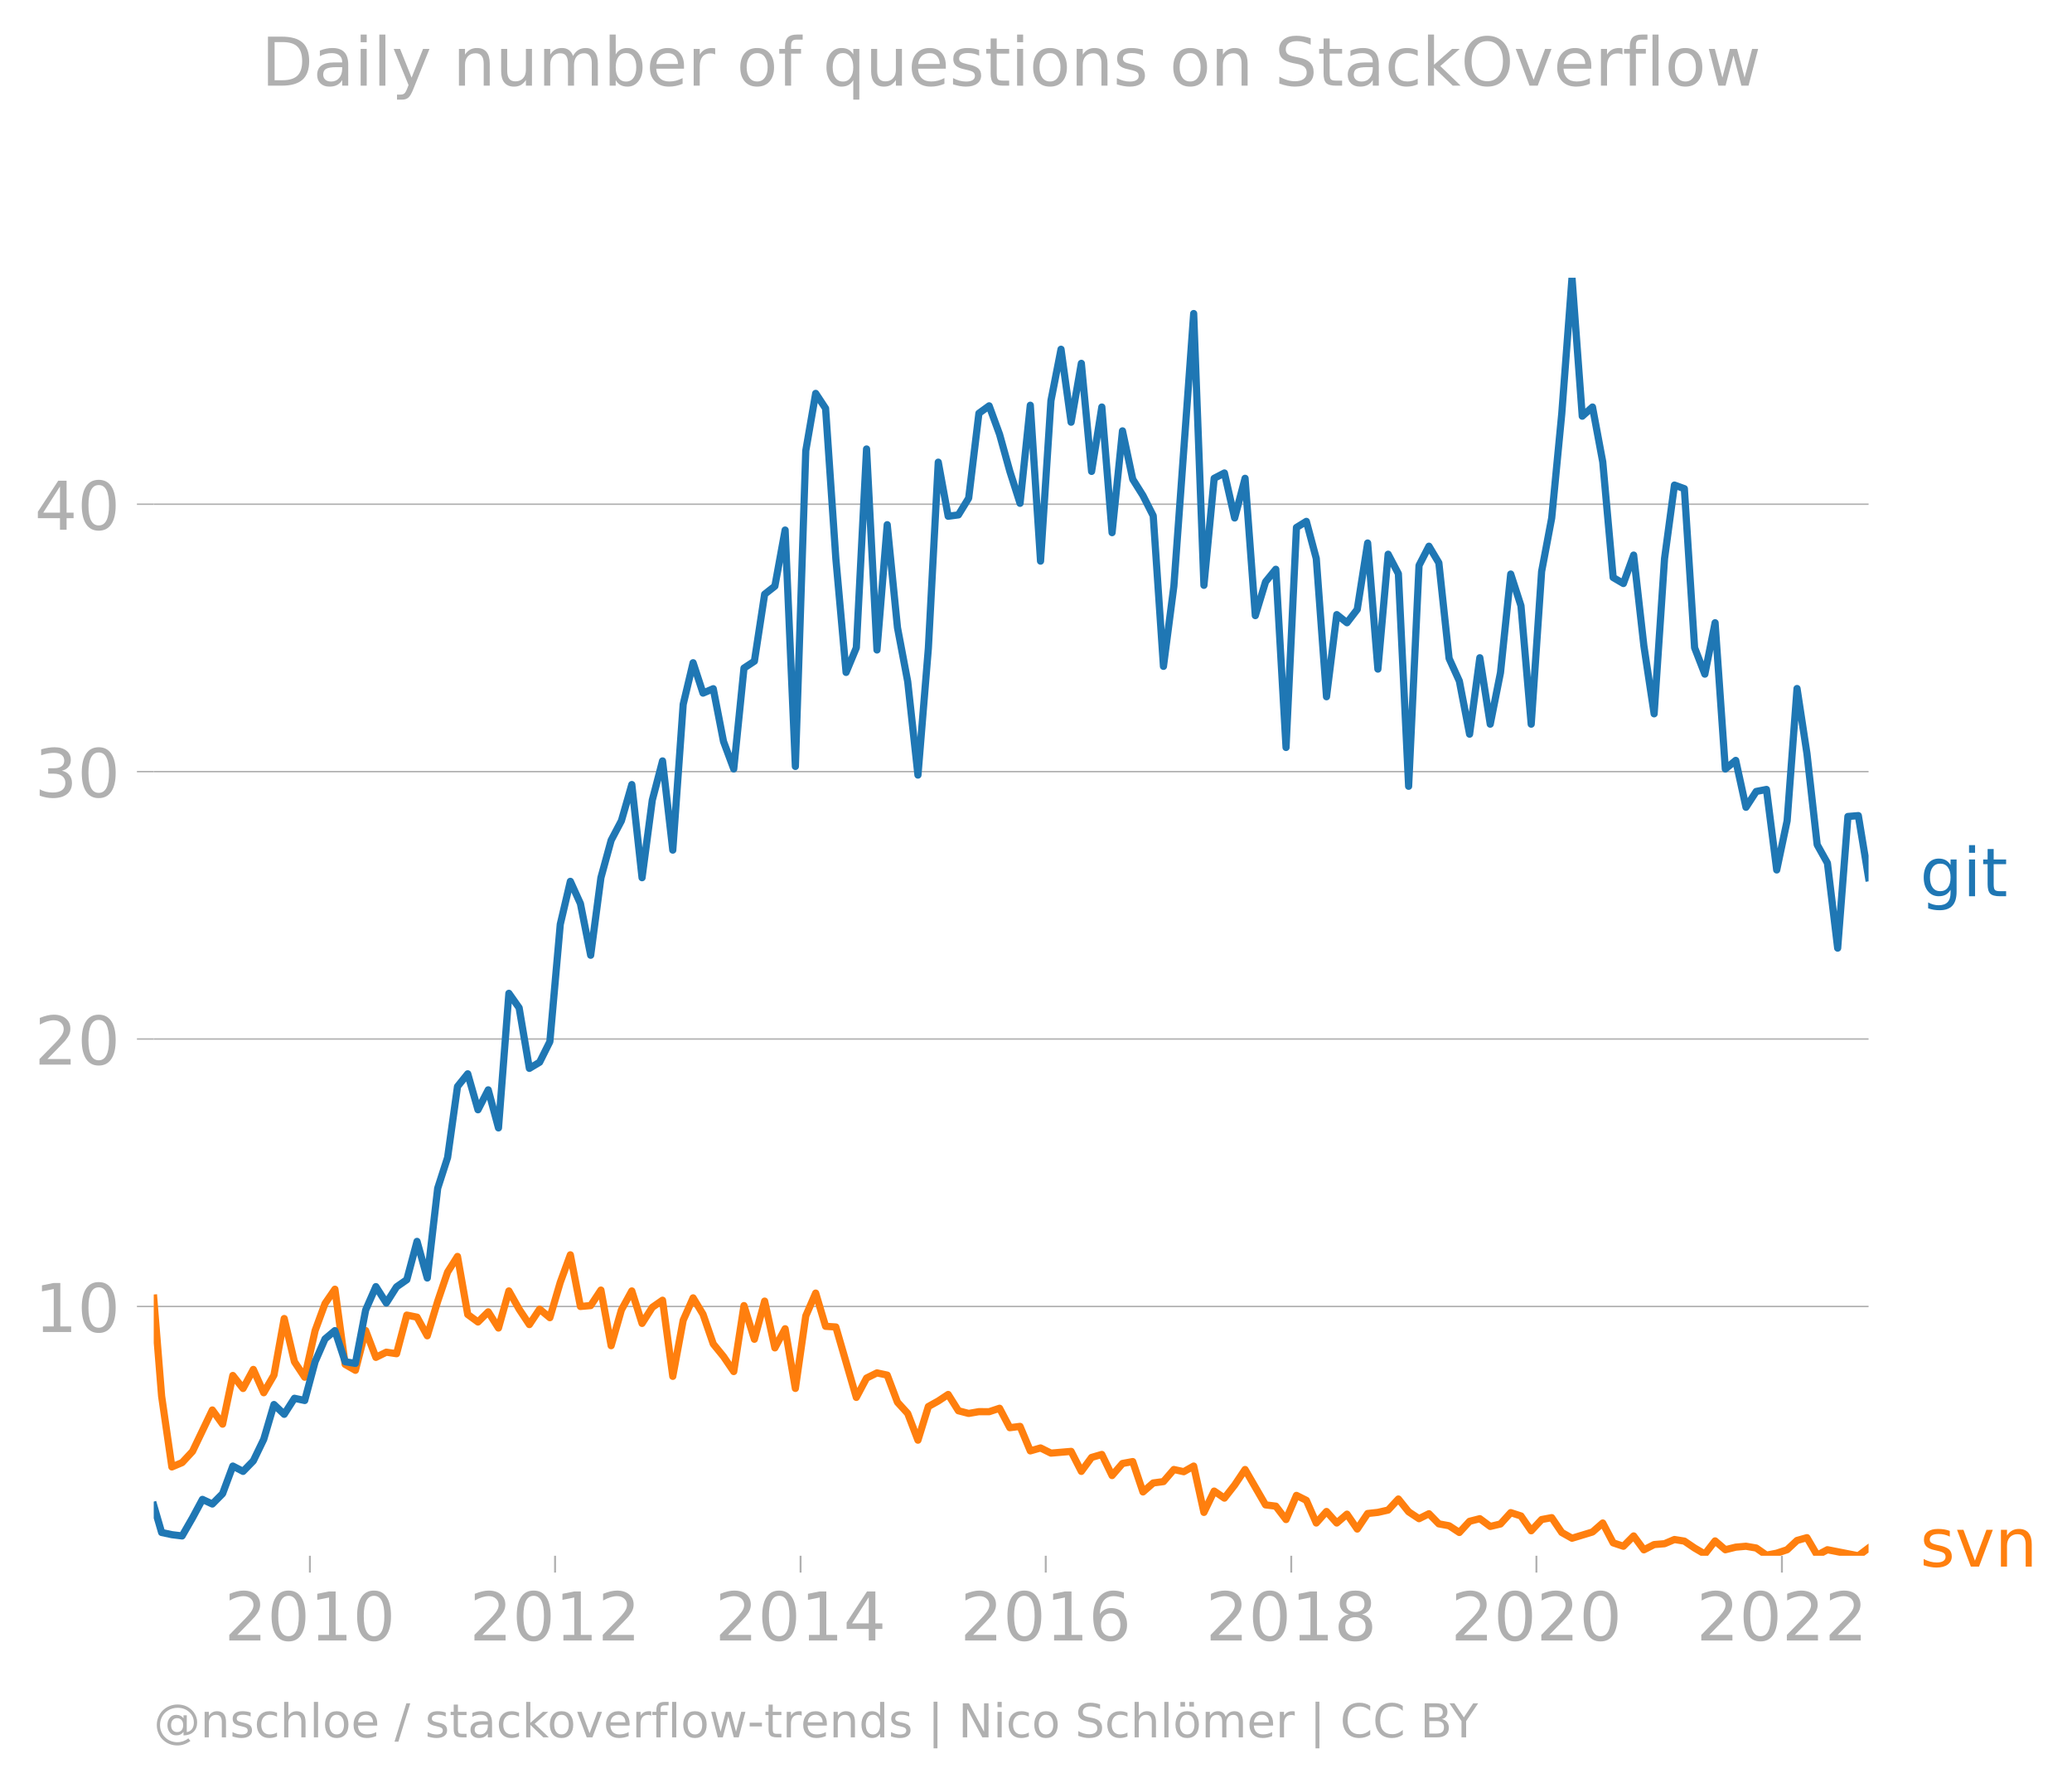
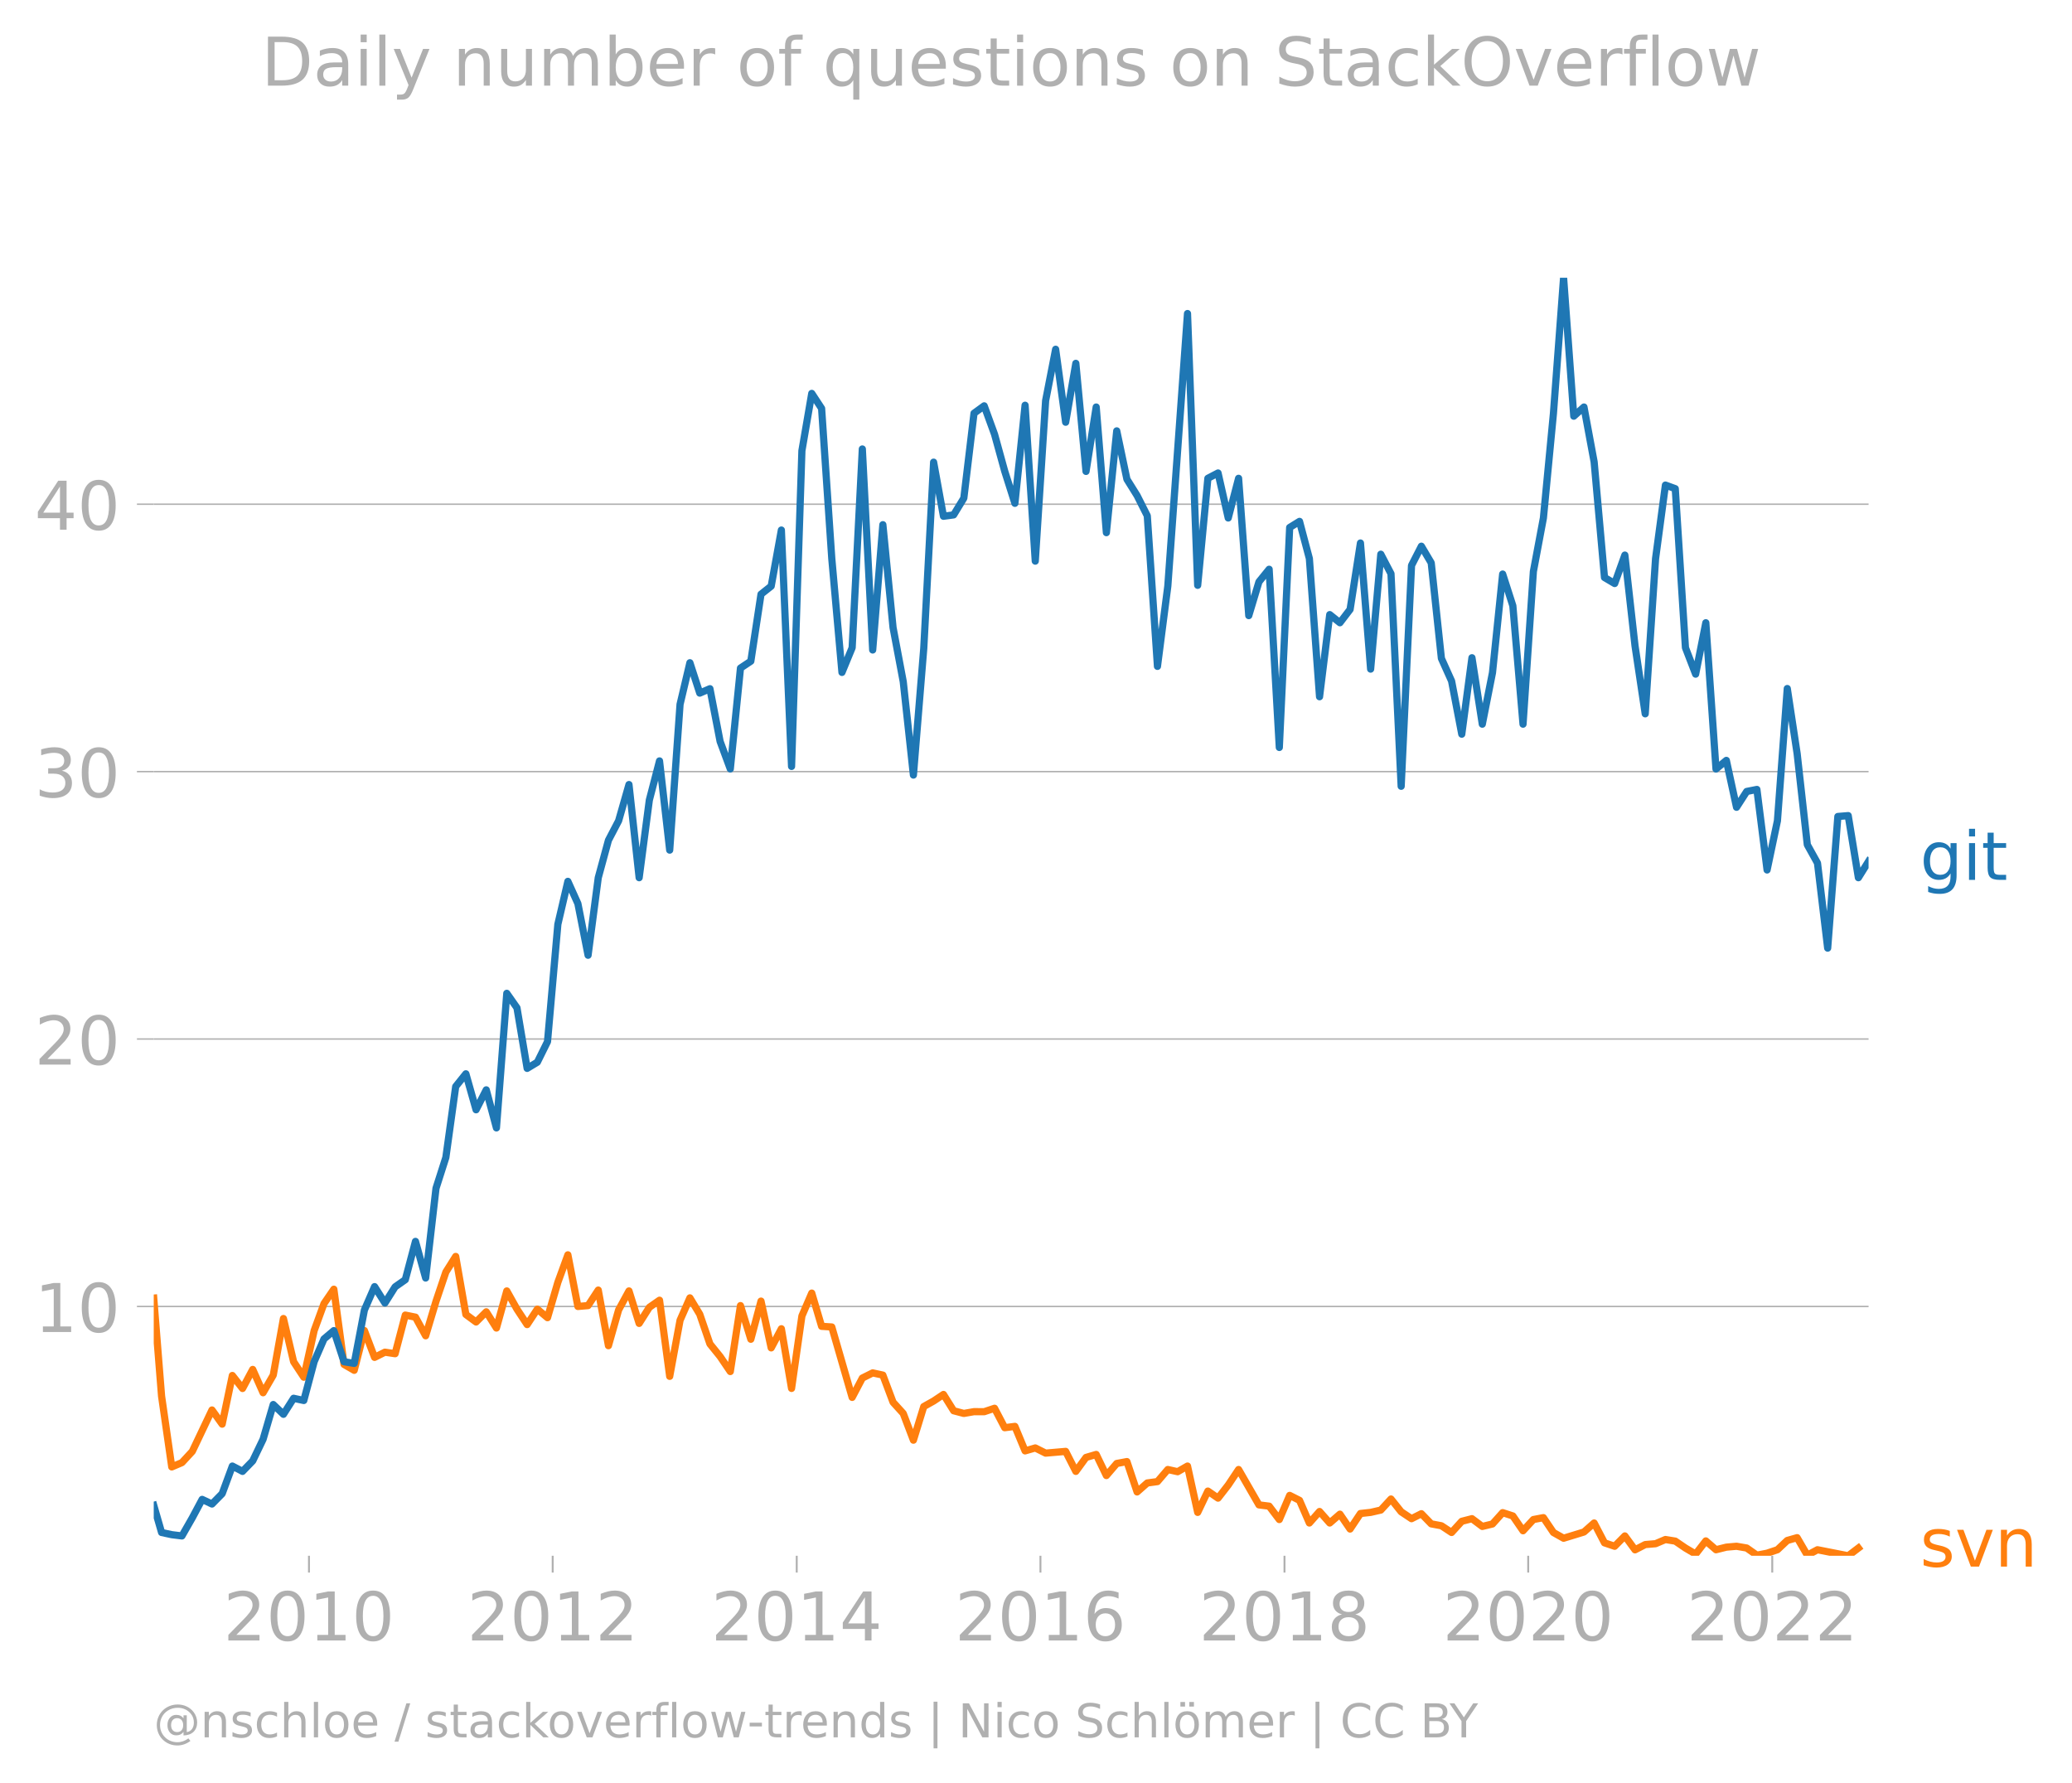
<svg xmlns="http://www.w3.org/2000/svg" xmlns:xlink="http://www.w3.org/1999/xlink" width="575.334" height="494.999" viewBox="0 0 431.5 371.249">
  <defs>
    <style>*{stroke-linejoin:round;stroke-linecap:butt}</style>
  </defs>
  <g id="figure_1">
-     <path d="M0 371.25h431.5V0H0v371.25z" style="fill:none" id="patch_1" />
+     <path id="patch_1" d="M0 371.25h431.5V0H0v371.25z" style="fill:none" />
    <g id="axes_1">
-       <path d="M32.015 323.95h357.12V57.838H32.015V323.95z" style="fill:none" id="patch_2" />
+       <path id="patch_2" d="M32.015 323.95h357.12V57.838H32.015V323.95z" style="fill:none" />
      <g id="matplotlib.axis_1">
        <g id="xtick_1">
          <g id="line2d_1">
            <defs>
-               <path id="m75ab2f6630" d="M0 0v3.5" style="stroke:#b0b0b0;stroke-width:.4" />
-             </defs>
-             <use xlink:href="#m75ab2f6630" x="64.538" y="323.95" style="fill:#b0b0b0;stroke:#b0b0b0;stroke-width:.4" />
-           </g>
-           <g style="fill:#b0b0b0" transform="matrix(.14 0 0 -.14 46.723 341.588)" id="text_1">
+               <path id="m77f1c96709" d="M0 0v3.5" style="stroke:#b0b0b0;stroke-width:.4" />
+             </defs>
+             <use xlink:href="#m77f1c96709" x="64.345" y="323.95" style="fill:#b0b0b0;stroke:#b0b0b0;stroke-width:.4" />
+           </g>
+           <g id="text_1" style="fill:#b0b0b0" transform="matrix(.14 0 0 -.14 46.53 341.588)">
            <defs>
              <path id="DejaVuSans-32" d="M1228 531h2203V0H469v531q359 372 979 998 621 627 780 809 303 340 423 576 121 236 121 464 0 372-261 606-261 235-680 235-297 0-627-103-329-103-704-313v638q381 153 712 231 332 78 607 78 725 0 1156-363 431-362 431-968 0-288-108-546-107-257-392-607-78-91-497-524-418-433-1181-1211z" transform="scale(.01563)" />
              <path id="DejaVuSans-30" d="M2034 4250q-487 0-733-480-245-479-245-1442 0-959 245-1439 246-480 733-480 491 0 736 480 246 480 246 1439 0 963-246 1442-245 480-736 480zm0 500q785 0 1199-621 414-620 414-1801 0-1178-414-1799Q2819-91 2034-91q-784 0-1198 620-414 621-414 1799 0 1181 414 1801 414 621 1198 621z" transform="scale(.01563)" />
              <path id="DejaVuSans-31" d="M794 531h1031v3560L703 3866v575l1116 225h631V531h1031V0H794v531z" transform="scale(.01563)" />
            </defs>
            <use xlink:href="#DejaVuSans-32" />
            <use xlink:href="#DejaVuSans-30" x="63.623" />
            <use xlink:href="#DejaVuSans-31" x="127.246" />
            <use xlink:href="#DejaVuSans-30" x="190.869" />
          </g>
        </g>
        <g id="xtick_2">
-           <use xlink:href="#m75ab2f6630" x="115.595" y="323.95" style="fill:#b0b0b0;stroke:#b0b0b0;stroke-width:.4" id="line2d_2" />
-           <g style="fill:#b0b0b0" transform="matrix(.14 0 0 -.14 97.78 341.588)" id="text_2">
+           <use xlink:href="#m77f1c96709" id="line2d_2" x="115.099" y="323.95" style="fill:#b0b0b0;stroke:#b0b0b0;stroke-width:.4" />
+           <g id="text_2" style="fill:#b0b0b0" transform="matrix(.14 0 0 -.14 97.284 341.588)">
            <use xlink:href="#DejaVuSans-32" />
            <use xlink:href="#DejaVuSans-30" x="63.623" />
            <use xlink:href="#DejaVuSans-31" x="127.246" />
            <use xlink:href="#DejaVuSans-32" x="190.869" />
          </g>
        </g>
        <g id="xtick_3">
-           <use xlink:href="#m75ab2f6630" x="166.722" y="323.95" style="fill:#b0b0b0;stroke:#b0b0b0;stroke-width:.4" id="line2d_3" />
-           <g style="fill:#b0b0b0" transform="matrix(.14 0 0 -.14 148.907 341.588)" id="text_3">
+           <use xlink:href="#m77f1c96709" id="line2d_3" x="165.922" y="323.95" style="fill:#b0b0b0;stroke:#b0b0b0;stroke-width:.4" />
+           <g id="text_3" style="fill:#b0b0b0" transform="matrix(.14 0 0 -.14 148.107 341.588)">
            <defs>
              <path id="DejaVuSans-34" d="M2419 4116 825 1625h1594v2491zm-166 550h794V1625h666v-525h-666V0h-628v1100H313v609l1940 2957z" transform="scale(.01563)" />
            </defs>
            <use xlink:href="#DejaVuSans-32" />
            <use xlink:href="#DejaVuSans-30" x="63.623" />
            <use xlink:href="#DejaVuSans-31" x="127.246" />
            <use xlink:href="#DejaVuSans-34" x="190.869" />
          </g>
        </g>
        <g id="xtick_4">
-           <use xlink:href="#m75ab2f6630" x="217.779" y="323.95" style="fill:#b0b0b0;stroke:#b0b0b0;stroke-width:.4" id="line2d_4" />
-           <g style="fill:#b0b0b0" transform="matrix(.14 0 0 -.14 199.964 341.588)" id="text_4">
+           <use xlink:href="#m77f1c96709" id="line2d_4" x="216.676" y="323.95" style="fill:#b0b0b0;stroke:#b0b0b0;stroke-width:.4" />
+           <g id="text_4" style="fill:#b0b0b0" transform="matrix(.14 0 0 -.14 198.86 341.588)">
            <defs>
              <path id="DejaVuSans-36" d="M2113 2584q-425 0-674-291-248-290-248-796 0-503 248-796 249-292 674-292t673 292q248 293 248 796 0 506-248 796-248 291-673 291zm1253 1979v-575q-238 112-480 171-242 60-480 60-625 0-955-422-329-422-376-1275 184 272 462 417 279 145 613 145 703 0 1111-427 408-426 408-1160 0-719-425-1154Q2819-91 2113-91q-810 0-1238 620-428 621-428 1799 0 1106 525 1764t1409 658q238 0 480-47t505-140z" transform="scale(.01563)" />
            </defs>
            <use xlink:href="#DejaVuSans-32" />
            <use xlink:href="#DejaVuSans-30" x="63.623" />
            <use xlink:href="#DejaVuSans-31" x="127.246" />
            <use xlink:href="#DejaVuSans-36" x="190.869" />
          </g>
        </g>
        <g id="xtick_5">
-           <use xlink:href="#m75ab2f6630" x="268.906" y="323.95" style="fill:#b0b0b0;stroke:#b0b0b0;stroke-width:.4" id="line2d_5" />
-           <g style="fill:#b0b0b0" transform="matrix(.14 0 0 -.14 251.091 341.588)" id="text_5">
+           <use xlink:href="#m77f1c96709" id="line2d_5" x="267.499" y="323.95" style="fill:#b0b0b0;stroke:#b0b0b0;stroke-width:.4" />
+           <g id="text_5" style="fill:#b0b0b0" transform="matrix(.14 0 0 -.14 249.684 341.588)">
            <defs>
              <path id="DejaVuSans-38" d="M2034 2216q-450 0-708-241-257-241-257-662 0-422 257-663 258-241 708-241t709 242q260 243 260 662 0 421-258 662-257 241-711 241zm-631 268q-406 100-633 378-226 279-226 679 0 559 398 884 399 325 1092 325 697 0 1094-325t397-884q0-400-227-679-226-278-629-378 456-106 710-416 255-309 255-755 0-679-414-1042Q2806-91 2034-91q-771 0-1186 362-414 363-414 1042 0 446 256 755 257 310 713 416zm-231 997q0-362 226-565 227-203 636-203 407 0 636 203 230 203 230 565 0 363-230 566-229 203-636 203-409 0-636-203-226-203-226-566z" transform="scale(.01563)" />
            </defs>
            <use xlink:href="#DejaVuSans-32" />
            <use xlink:href="#DejaVuSans-30" x="63.623" />
            <use xlink:href="#DejaVuSans-31" x="127.246" />
            <use xlink:href="#DejaVuSans-38" x="190.869" />
          </g>
        </g>
        <g id="xtick_6">
-           <use xlink:href="#m75ab2f6630" x="319.963" y="323.95" style="fill:#b0b0b0;stroke:#b0b0b0;stroke-width:.4" id="line2d_6" />
-           <g style="fill:#b0b0b0" transform="matrix(.14 0 0 -.14 302.148 341.588)" id="text_6">
+           <use xlink:href="#m77f1c96709" id="line2d_6" x="318.253" y="323.95" style="fill:#b0b0b0;stroke:#b0b0b0;stroke-width:.4" />
+           <g id="text_6" style="fill:#b0b0b0" transform="matrix(.14 0 0 -.14 300.438 341.588)">
            <use xlink:href="#DejaVuSans-32" />
            <use xlink:href="#DejaVuSans-30" x="63.623" />
            <use xlink:href="#DejaVuSans-32" x="127.246" />
            <use xlink:href="#DejaVuSans-30" x="190.869" />
          </g>
        </g>
        <g id="xtick_7">
-           <use xlink:href="#m75ab2f6630" x="371.09" y="323.95" style="fill:#b0b0b0;stroke:#b0b0b0;stroke-width:.4" id="line2d_7" />
-           <g style="fill:#b0b0b0" transform="matrix(.14 0 0 -.14 353.275 341.588)" id="text_7">
+           <use xlink:href="#m77f1c96709" id="line2d_7" x="369.077" y="323.95" style="fill:#b0b0b0;stroke:#b0b0b0;stroke-width:.4" />
+           <g id="text_7" style="fill:#b0b0b0" transform="matrix(.14 0 0 -.14 351.262 341.588)">
            <use xlink:href="#DejaVuSans-32" />
            <use xlink:href="#DejaVuSans-30" x="63.623" />
            <use xlink:href="#DejaVuSans-32" x="127.246" />
            <use xlink:href="#DejaVuSans-32" x="190.869" />
          </g>
        </g>
      </g>
      <g id="matplotlib.axis_2">
        <g id="ytick_1">
-           <path d="M32.015 272.037h357.12" clip-path="url(#p6c01676e48)" style="fill:none;stroke:#b0b0b0;stroke-width:.3;stroke-linecap:square" id="line2d_8" />
+           <path id="line2d_8" d="M32.015 272.037h357.12" clip-path="url(#pca9cdb435d)" style="fill:none;stroke:#b0b0b0;stroke-width:.3;stroke-linecap:square" />
          <g id="line2d_9">
            <defs>
-               <path id="m031ce98e7d" d="M0 0h-3.5" style="stroke:#b0b0b0;stroke-width:.3" />
-             </defs>
-             <use xlink:href="#m031ce98e7d" x="32.015" y="272.037" style="fill:#b0b0b0;stroke:#b0b0b0;stroke-width:.3" />
-           </g>
-           <g style="fill:#b0b0b0" transform="matrix(.14 0 0 -.14 7.2 277.356)" id="text_8">
+               <path id="mb15e1e343c" d="M0 0h-3.5" style="stroke:#b0b0b0;stroke-width:.3" />
+             </defs>
+             <use xlink:href="#mb15e1e343c" x="32.015" y="272.037" style="fill:#b0b0b0;stroke:#b0b0b0;stroke-width:.3" />
+           </g>
+           <g id="text_8" style="fill:#b0b0b0" transform="matrix(.14 0 0 -.14 7.2 277.356)">
            <use xlink:href="#DejaVuSans-31" />
            <use xlink:href="#DejaVuSans-30" x="63.623" />
          </g>
        </g>
        <g id="ytick_2">
-           <path d="M32.015 216.353h357.12" clip-path="url(#p6c01676e48)" style="fill:none;stroke:#b0b0b0;stroke-width:.3;stroke-linecap:square" id="line2d_10" />
-           <use xlink:href="#m031ce98e7d" x="32.015" y="216.353" style="fill:#b0b0b0;stroke:#b0b0b0;stroke-width:.3" id="line2d_11" />
-           <g style="fill:#b0b0b0" transform="matrix(.14 0 0 -.14 7.2 221.672)" id="text_9">
+           <path id="line2d_10" d="M32.015 216.353h357.12" clip-path="url(#pca9cdb435d)" style="fill:none;stroke:#b0b0b0;stroke-width:.3;stroke-linecap:square" />
+           <use xlink:href="#mb15e1e343c" id="line2d_11" x="32.015" y="216.353" style="fill:#b0b0b0;stroke:#b0b0b0;stroke-width:.3" />
+           <g id="text_9" style="fill:#b0b0b0" transform="matrix(.14 0 0 -.14 7.2 221.672)">
            <use xlink:href="#DejaVuSans-32" />
            <use xlink:href="#DejaVuSans-30" x="63.623" />
          </g>
        </g>
        <g id="ytick_3">
-           <path d="M32.015 160.669h357.12" clip-path="url(#p6c01676e48)" style="fill:none;stroke:#b0b0b0;stroke-width:.3;stroke-linecap:square" id="line2d_12" />
-           <use xlink:href="#m031ce98e7d" x="32.015" y="160.669" style="fill:#b0b0b0;stroke:#b0b0b0;stroke-width:.3" id="line2d_13" />
-           <g style="fill:#b0b0b0" transform="matrix(.14 0 0 -.14 7.2 165.987)" id="text_10">
+           <path id="line2d_12" d="M32.015 160.669h357.12" clip-path="url(#pca9cdb435d)" style="fill:none;stroke:#b0b0b0;stroke-width:.3;stroke-linecap:square" />
+           <use xlink:href="#mb15e1e343c" id="line2d_13" x="32.015" y="160.669" style="fill:#b0b0b0;stroke:#b0b0b0;stroke-width:.3" />
+           <g id="text_10" style="fill:#b0b0b0" transform="matrix(.14 0 0 -.14 7.2 165.987)">
            <defs>
              <path id="DejaVuSans-33" d="M2597 2516q453-97 707-404 255-306 255-756 0-690-475-1069Q2609-91 1734-91q-293 0-604 58T488 141v609q262-153 574-231 313-78 654-78 593 0 904 234t311 681q0 413-289 645-289 233-804 233h-544v519h569q465 0 712 186t247 536q0 359-255 551-254 193-729 193-260 0-557-57-297-56-653-174v562q360 100 674 150t592 50q719 0 1137-327 419-326 419-882 0-388-222-655t-631-370z" transform="scale(.01563)" />
            </defs>
            <use xlink:href="#DejaVuSans-33" />
            <use xlink:href="#DejaVuSans-30" x="63.623" />
          </g>
        </g>
        <g id="ytick_4">
-           <path d="M32.015 104.984h357.12" clip-path="url(#p6c01676e48)" style="fill:none;stroke:#b0b0b0;stroke-width:.3;stroke-linecap:square" id="line2d_14" />
-           <use xlink:href="#m031ce98e7d" x="32.015" y="104.984" style="fill:#b0b0b0;stroke:#b0b0b0;stroke-width:.3" id="line2d_15" />
-           <g style="fill:#b0b0b0" transform="matrix(.14 0 0 -.14 7.2 110.303)" id="text_11">
+           <path id="line2d_14" d="M32.015 104.984h357.12" clip-path="url(#pca9cdb435d)" style="fill:none;stroke:#b0b0b0;stroke-width:.3;stroke-linecap:square" />
+           <use xlink:href="#mb15e1e343c" id="line2d_15" x="32.015" y="104.984" style="fill:#b0b0b0;stroke:#b0b0b0;stroke-width:.3" />
+           <g id="text_11" style="fill:#b0b0b0" transform="matrix(.14 0 0 -.14 7.2 110.303)">
            <use xlink:href="#DejaVuSans-34" />
            <use xlink:href="#DejaVuSans-30" x="63.623" />
          </g>
        </g>
      </g>
-       <path d="m32.015 270.297 1.644 20.422 2.133 14.73 2.133-.899 2.168-2.335 4.127-8.622 2.133 2.946 2.133-10.131 2.133 2.706 2.134-3.964L54.92 290l2.133-3.67 2.133-11.778 2.133 8.994 2.134 3.22 2.168-9.699 2.063-5.626 2.063-2.996 2.134 15.657 2.133 1.228 2.133-8.28 2.133 5.586 2.168-1.078 2.134.317 2.133-8.041 2.133.43 2.133 3.88 2.168-7.184 2.064-6.082 2.063-3.259 2.133 12.089 2.133 1.563 2.133-2.12 2.134 3.377 2.168-7.724 2.133 3.79 2.133 3.216 2.133-3.216 2.134 1.779 2.168-7.365 2.098-5.723 2.098 10.752 2.134-.185 2.133-3.227 2.133 11.58 2.133-7.449 2.168-3.952 2.134 6.76 2.133-3.347 2.133-1.479 2.133 15.85 2.168-11.676 2.064-4.664 2.063 3.406 2.133 6.18 2.133 2.622 2.134 3.131 2.133-13.73 2.168 7.006 2.133-7.94 2.133 9.737 2.134-3.982 2.133 12.424 2.168-15.089 2.063-4.76 2.063 6.916 2.134.138 4.266 14.663 2.133-4.023 2.168-1.078 2.134.46 2.133 5.647 2.133 2.335 2.133 5.569 2.168-7.006 2.064-1.148 2.063-1.367 2.133 3.395 2.133.557 2.134-.37 2.133.011 2.168-.718 2.133 4.047 2.133-.275 2.134 5.101 2.133-.61 2.168 1.077 4.197-.36 2.133 4.162 2.133-2.904 2.133-.622 2.133 4.394 2.169-2.514 2.133-.395 2.133 6.322 2.133-1.868 2.133-.287 2.169-2.515 2.063.456 2.063-1.174 2.133 9.646 2.133-4.437 2.134 1.467 2.133-2.725 2.168-3.233 4.266 7.365 2.134.263 2.133 2.79 2.168-5.03 2.063 1.034 2.064 4.715 2.133-2.395 2.133 2.395 2.133-1.838 2.133 3.095 2.169-3.233 2.133-.233 2.133-.485 2.133-2.3 2.133 2.659 2.169 1.437 2.063-1.033 2.063 2.11 2.133.396 2.134 1.4 2.133-2.328 2.133-.545 2.168 1.616 2.133-.514 2.134-2.36 2.133.689 2.133 3.084 2.168-2.336 2.098-.396 2.099 3.09 2.133 1.198 4.266-1.299 2.134-1.874 2.168 4.131 2.133.713 2.133-2.15 2.133 2.892 2.134-1.095 2.168-.18 2.063-.872 2.063.333 2.133 1.443 2.134 1.252 2.133-2.737 2.133 1.838 2.168-.538 2.133-.186 2.134.365 2.133 1.491 2.133-.413 2.168-.719 2.064-1.93 2.063-.584 2.133 3.646 2.133-1.132 6.435 1.258 2.133-1.61h0" clip-path="url(#p6c01676e48)" style="fill:none;stroke:#ff7f0e;stroke-width:1.5;stroke-linecap:square" id="line2d_16" />
-       <path d="m32.015 313.453 1.644 5.647 2.133.455 2.133.263 2.168-3.772 2.063-3.836 2.064.962 2.133-2.155 2.133-5.748 2.133 1.107 2.134-2.185 2.168-4.49 2.133-7.246 2.133 2.036 2.133-3.335 2.134.46 2.168-8.082 2.063-4.735 2.063-1.732 2.134 6.479 2.133.347 2.133-11.113 2.133-4.874 2.168 3.413 2.134-3.365 2.133-1.485 2.133-7.981 2.133 7.622 2.168-18.681 2.064-6.416 2.063-14.78 2.133-2.641 2.133 7.49 2.133-4.149 2.134 7.922 2.168-28.022 2.133 3.023 2.133 12.604 2.133-1.281 2.134-4.287 2.168-24.43 2.098-8.944 2.098 4.634 2.134 10.753 2.133-16.142 2.133-7.802 2.133-4.054 2.168-7.544 2.134 19.394 2.133-16.16 2.133-8.156 2.133 18.574 2.168-30.357 2.064-8.661 2.063 6.325 2.133-.916 2.133 10.976 2.134 5.73 2.133-20.999 2.168-1.437 2.133-13.945 2.133-1.682 2.134-11.682 2.133 49.224 2.168-65.744 2.063-11.932 2.063 3.13 2.134 31.262 2.133 23.704 2.133-5.143 2.133-41.38 2.168 41.853 2.134-26.088 2.133 21.418 2.133 11.25 2.133 19.466 2.168-26.405 2.064-38.748 2.063 11.265 2.133-.288 2.133-3.484 2.134-17.676 2.133-1.545 2.168 5.928 2.133 7.682 2.133 6.688 2.134-20.423 2.133 32.458 2.168-33.41 2.098-10.704 2.099 15.194 2.133-12.262 2.133 22.501 2.133-13.406 2.133 26.16 2.169-21.196 2.133 10.07 2.133 3.402 2.133 4.209 2.133 31.357 2.169-16.705 4.126-56.763 2.133 56.589 2.133-22.28 2.134-1.108 2.133 9.371 2.168-8.263 2.133 28.59 2.133-7.035 2.134-2.616 2.133 37.105 2.168-45.805 2.063-1.27 2.064 7.737 2.133 28.776 2.133-17.1 2.133 1.694 2.133-2.772 2.169-13.832 2.133 26.256 2.133-23.92 2.133 4.059 2.133 44.26 2.169-45.984 2.063-4.004 2.063 3.465 2.133 19.896 2.134 4.713 2.133 11.065 2.133-15.915 2.168 13.831 2.133-10.724 2.134-20.531 2.133 6.61 2.133 24.645 2.168-31.794 2.098-11.13 2.099-21.742 2.133-28.285 2.133 28.824 2.133-1.91 2.134 11.43 2.168 24.07 2.133 1.252 2.133-5.922 2.133 18.915 2.134 14.136 2.168-32.332 2.063-15.294 2.063.744 2.133 33.117 2.134 5.503 2.133-10.7 2.133 30.459 2.168-1.797 2.133 9.76 2.134-3.293 2.133-.42 2.133 16.766 2.168-10.239 2.064-27.54 2.063 13.53 2.133 18.992 2.133 3.82 2.133 17.711 2.134-27.41 2.168-.18 2.133 12.927h0" clip-path="url(#p6c01676e48)" style="fill:none;stroke:#1f77b4;stroke-width:1.5;stroke-linecap:square" id="line2d_17" />
-       <g style="fill:#1f77b4" transform="matrix(.14 0 0 -.14 399.849 186.62)" id="text_12">
+       <path id="line2d_16" d="m32.015 270.297 1.634 20.422 2.12 14.73 2.12-.899 2.156-2.335 4.102-8.622 2.12 2.946 2.121-10.131 2.12 2.706 2.121-3.964 2.156 4.85 2.12-3.67 2.12-11.778 2.121 8.994 2.12 3.22 2.156-9.699 2.051-5.626 2.051-2.996 2.12 15.657 2.121 1.228 2.12-8.28 2.121 5.586 2.156-1.078 2.12.317 2.12-8.041 2.121.43 2.12 3.88 2.156-7.184 2.051-6.082 2.051-3.259 2.12 12.089 2.121 1.563 2.12-2.12 2.121 3.377 2.156-7.724 2.12 3.79 2.12 3.216 2.121-3.216 2.12 1.779 2.156-7.365 2.086-5.723 2.086 10.752 2.12-.185 2.12-3.227 2.121 11.58 2.12-7.449 2.156-3.952 2.12 6.76 2.121-3.347 2.12-1.479 2.121 15.85 2.156-11.676 2.05-4.664 2.052 3.406 2.12 6.18 2.12 2.622 2.121 3.131 2.12-13.73 2.156 7.006 2.12-7.94 2.121 9.737 2.12-3.982 2.121 12.424L167 274.013l2.05-4.76 2.052 6.916 2.12.138 4.241 14.663 2.12-4.023 2.156-1.078 2.12.46 2.121 5.647 2.12 2.335 2.121 5.569 2.156-7.006 2.05-1.148 2.052-1.367 2.12 3.395 2.12.557 2.121-.37 2.12.011 2.156-.718 2.12 4.047 2.121-.275 2.12 5.101 2.121-.61 2.156 1.077 4.171-.36 2.12 4.162 2.121-2.904 2.12-.622 2.121 4.394 2.156-2.514 2.12-.395 2.12 6.322 2.121-1.868 2.12-.287 2.156-2.515 2.051.456 2.051-1.174 2.12 9.646 2.121-4.437 2.12 1.467 2.121-2.725 2.156-3.233 4.24 7.365 2.121.263 2.12 2.79 2.156-5.03 2.051 1.034 2.051 4.715 2.12-2.395 2.121 2.395 2.12-1.838 2.121 3.095 2.156-3.233 2.12-.233 2.12-.485 2.121-2.3 2.12 2.659 2.156 1.437 2.051-1.033 2.051 2.11 2.12.396 2.121 1.4 2.12-2.328 2.121-.545 2.155 1.616 2.121-.514 2.12-2.36 2.121.689 2.12 3.084 2.156-2.336 2.086-.396 2.086 3.09 2.12 1.198 4.241-1.299 2.12-1.874 2.156 4.131 2.12.713 2.121-2.15 2.12 2.892 2.121-1.095 2.155-.18 2.051-.872 2.051.333L351 322.34l2.12 1.252 2.121-2.737 2.12 1.838 2.156-.538 2.12-.186 2.121.365 2.12 1.491 2.121-.413 2.155-.719 2.051-1.93 2.051-.584 2.121 3.646 2.12-1.132 6.397 1.258 2.12-1.61h0" clip-path="url(#pca9cdb435d)" style="fill:none;stroke:#ff7f0e;stroke-width:1.5;stroke-linecap:square" />
+       <path id="line2d_17" d="m32.015 313.453 1.634 5.647 2.12.455 2.12.263 2.156-3.772 2.051-3.836 2.051.962 2.12-2.155 2.121-5.748 2.12 1.107 2.121-2.185 2.156-4.49 2.12-7.246 2.12 2.036 2.121-3.335 2.12.46 2.156-8.082 2.051-4.735 2.051-1.732 2.12 6.479 2.121.347 2.12-11.113 2.121-4.874 2.156 3.413 2.12-3.365 2.12-1.485 2.121-7.981 2.12 7.622 2.156-18.681 2.051-6.416 2.051-14.78 2.12-2.641 2.121 7.49 2.12-4.149 2.121 7.922 2.156-28.022 2.12 3.023 2.12 12.604 2.121-1.281 2.12-4.287 2.156-24.43 2.086-8.944 2.086 4.634 2.12 10.753 2.12-16.142 2.121-7.802 2.12-4.054 2.156-7.544 2.12 19.394 2.121-16.16 2.12-8.156 2.121 18.574 2.156-30.357 2.05-8.661 2.052 6.325 2.12-.916 2.12 10.976 2.121 5.73 2.12-20.999 2.156-1.437 2.12-13.945 2.121-1.682 2.12-11.682 2.121 49.224L167 93.847l2.05-11.932 2.052 3.13 2.12 31.262 2.12 23.704 2.121-5.143 2.12-41.38 2.156 41.853 2.12-26.088 2.121 21.418 2.12 11.25 2.121 19.466 2.156-26.405 2.05-38.748 2.052 11.265 2.12-.288 2.12-3.484 2.121-17.676 2.12-1.545 2.156 5.928 2.12 7.682 2.121 6.688 2.12-20.423 2.121 32.458 2.156-33.41 2.085-10.704 2.086 15.194 2.12-12.262 2.121 22.501 2.12-13.406 2.121 26.16 2.156-21.196 2.12 10.07 2.12 3.402 2.121 4.209 2.12 31.357 2.156-16.705 4.102-56.763 2.12 56.589 2.121-22.28 2.12-1.108 2.121 9.371 2.156-8.263 2.12 28.59 2.12-7.035 2.121-2.616 2.12 37.105 2.156-45.805 2.051-1.27 2.051 7.737 2.12 28.776 2.121-17.1 2.12 1.694 2.121-2.772 2.156-13.832 2.12 26.256 2.12-23.92 2.121 4.059 2.12 44.26 2.156-45.984 2.051-4.004 2.051 3.465 2.12 19.896 2.121 4.713 2.12 11.065 2.121-15.915 2.155 13.831 2.121-10.724 2.12-20.531 2.121 6.61 2.12 24.645 2.156-31.794 2.086-11.13 2.086-21.742 2.12-28.285 2.12 28.824 2.121-1.91 2.12 11.43 2.156 24.07 2.12 1.252 2.121-5.922 2.12 18.915 2.121 14.136 2.155-32.332 2.051-15.294 2.051.744L351 134.868l2.12 5.503 2.121-10.7 2.12 30.459 2.156-1.797 2.12 9.76 2.121-3.293 2.12-.42L368 181.147l2.155-10.239 2.051-27.54 2.051 13.53 2.121 18.992 2.12 3.82 2.121 17.711 2.12-27.41 2.156-.18 2.12 12.927 2.121-3.407h0" clip-path="url(#pca9cdb435d)" style="fill:none;stroke:#1f77b4;stroke-width:1.5;stroke-linecap:square" />
+       <g id="text_12" style="fill:#1f77b4" transform="matrix(.14 0 0 -.14 399.849 183.213)">
        <defs>
          <path id="DejaVuSans-67" d="M2906 1791q0 625-258 968-257 344-723 344-462 0-720-344-258-343-258-968 0-622 258-966t720-344q466 0 723 344 258 344 258 966zm575-1357q0-893-397-1329-396-436-1215-436-303 0-572 45t-522 139v559q253-137 500-202 247-66 503-66 566 0 847 295t281 892v285q-178-310-456-463T1784 0Q1141 0 747 490 353 981 353 1791q0 812 394 1302 394 491 1037 491 388 0 666-153t456-462v531h575V434z" transform="scale(.01563)" />
          <path id="DejaVuSans-69" d="M603 3500h575V0H603v3500zm0 1363h575v-729H603v729z" transform="scale(.01563)" />
          <path id="DejaVuSans-74" d="M1172 4494v-994h1184v-447H1172V1153q0-428 117-550t477-122h590V0h-590q-666 0-919 248-253 249-253 905v1900H172v447h422v994h578z" transform="scale(.01563)" />
        </defs>
        <use xlink:href="#DejaVuSans-67" />
        <use xlink:href="#DejaVuSans-69" x="63.477" />
        <use xlink:href="#DejaVuSans-74" x="91.26" />
      </g>
-       <g style="fill:#ff7f0e" transform="matrix(.14 0 0 -.14 399.849 326.202)" id="text_13">
+       <g id="text_13" style="fill:#ff7f0e" transform="matrix(.14 0 0 -.14 399.849 326.202)">
        <defs>
          <path id="DejaVuSans-73" d="M2834 3397v-544q-243 125-506 187-262 63-544 63-428 0-642-131t-214-394q0-200 153-314t616-217l197-44q612-131 870-370t258-667q0-488-386-773Q2250-91 1575-91q-281 0-586 55T347 128v594q319-166 628-249 309-82 613-82 406 0 624 139 219 139 219 392 0 234-158 359-157 125-692 241l-200 47q-534 112-772 345-237 233-237 639 0 494 350 762 350 269 994 269 318 0 599-47 282-46 519-140z" transform="scale(.01563)" />
          <path id="DejaVuSans-76" d="M191 3500h609L1894 563l1094 2937h609L2284 0h-781L191 3500z" transform="scale(.01563)" />
          <path id="DejaVuSans-6e" d="M3513 2113V0h-575v2094q0 497-194 743-194 247-581 247-466 0-735-297-269-296-269-809V0H581v3500h578v-544q207 316 486 472 280 156 646 156 603 0 912-373 310-373 310-1098z" transform="scale(.01563)" />
        </defs>
        <use xlink:href="#DejaVuSans-73" />
        <use xlink:href="#DejaVuSans-76" x="52.1" />
        <use xlink:href="#DejaVuSans-6e" x="111.279" />
      </g>
-       <g style="fill:#b0b0b0" transform="matrix(.09716 0 0 -.09716 32.015 361.758)" id="text_14">
+       <g id="text_14" style="fill:#b0b0b0" transform="matrix(.09716 0 0 -.09716 32.015 361.758)">
        <defs>
          <path id="DejaVuSans-40" d="M2381 1678q0-447 222-702 222-254 610-254 384 0 604 256 221 256 221 700 0 438-225 695-225 258-607 258-378 0-602-256-223-256-223-697zm1703-934q-187-241-429-355t-564-114q-538 0-874 389t-336 1014q0 625 337 1015 338 391 873 391 322 0 565-117 244-117 428-354v409h447V722q457 69 714 417 258 349 258 902 0 334-99 628-98 294-298 544-325 409-792 626t-1017 217q-384 0-738-102-353-101-653-301-490-319-767-836-276-517-276-1120 0-497 179-932 180-434 521-765 328-325 759-495 431-171 922-171 403 0 792 136t714 389l281-347q-390-303-851-464t-936-161q-578 0-1091 205-512 205-912 595Q841 78 631 592q-209 514-209 1105 0 569 212 1084 213 516 607 907 403 396 931 607t1119 211q662 0 1229-272 568-271 952-771 234-307 357-666 124-359 124-744 0-822-497-1297T4084 263v481z" transform="scale(.01563)" />
          <path id="DejaVuSans-63" d="M3122 3366v-538q-244 135-489 202t-495 67q-560 0-870-355-309-354-309-995t309-996q310-354 870-354 250 0 495 67t489 202V134Q2881 22 2623-34q-257-57-548-57-791 0-1257 497-465 497-465 1341 0 856 470 1346 471 491 1290 491 265 0 518-55 253-54 491-163z" transform="scale(.01563)" />
          <path id="DejaVuSans-68" d="M3513 2113V0h-575v2094q0 497-194 743-194 247-581 247-466 0-735-297-269-296-269-809V0H581v4863h578V2956q207 316 486 472 280 156 646 156 603 0 912-373 310-373 310-1098z" transform="scale(.01563)" />
          <path id="DejaVuSans-6c" d="M603 4863h575V0H603v4863z" transform="scale(.01563)" />
          <path id="DejaVuSans-6f" d="M1959 3097q-462 0-731-361t-269-989q0-628 267-989 268-361 733-361 460 0 728 362 269 363 269 988 0 622-269 986-268 364-728 364zm0 487q750 0 1178-488 429-487 429-1349 0-859-429-1349Q2709-91 1959-91q-753 0-1180 489-426 490-426 1349 0 862 426 1349 427 488 1180 488z" transform="scale(.01563)" />
          <path id="DejaVuSans-65" d="M3597 1894v-281H953q38-594 358-905t892-311q331 0 642 81t618 244V178Q3153 47 2828-22t-659-69q-838 0-1327 487-489 488-489 1320 0 859 464 1363 464 505 1252 505 706 0 1117-455 411-454 411-1235zm-575 169q-6 471-264 752-258 282-683 282-481 0-770-272t-333-766l2050 4z" transform="scale(.01563)" />
          <path id="DejaVuSans-2f" d="M1625 4666h531L531-594H0l1625 5260z" transform="scale(.01563)" />
          <path id="DejaVuSans-61" d="M2194 1759q-697 0-966-159t-269-544q0-306 202-486 202-179 548-179 479 0 768 339t289 901v128h-572zm1147 238V0h-575v531q-197-318-491-470T1556-91q-537 0-855 302-317 302-317 808 0 590 395 890 396 300 1180 300h807v57q0 397-261 614t-733 217q-300 0-585-72-284-72-546-216v532q315 122 612 182 297 61 578 61 760 0 1135-394 375-393 375-1193z" transform="scale(.01563)" />
          <path id="DejaVuSans-6b" d="M581 4863h578V1991l1716 1509h734L1753 1863 3688 0h-750L1159 1709V0H581v4863z" transform="scale(.01563)" />
          <path id="DejaVuSans-72" d="M2631 2963q-97 56-211 82-114 27-251 27-488 0-749-317t-261-911V0H581v3500h578v-544q182 319 472 473 291 155 707 155 59 0 131-8 72-7 159-23l3-590z" transform="scale(.01563)" />
          <path id="DejaVuSans-66" d="M2375 4863v-479h-550q-309 0-430-125-120-125-120-450v-309h947v-447h-947V0H697v3053H147v447h550v244q0 584 272 851 272 268 862 268h544z" transform="scale(.01563)" />
          <path id="DejaVuSans-77" d="M269 3500h575l719-2731 715 2731h678l719-2731 716 2731h575L4050 0h-678l-753 2869L1863 0h-679L269 3500z" transform="scale(.01563)" />
          <path id="DejaVuSans-2d" d="M313 2009h1684v-512H313v512z" transform="scale(.01563)" />
          <path id="DejaVuSans-64" d="M2906 2969v1894h575V0h-575v525q-181-312-458-464-276-152-664-152-634 0-1033 506-398 507-398 1332t398 1331q399 506 1033 506 388 0 664-152 277-151 458-463zM947 1747q0-634 261-995t717-361q456 0 718 361 263 361 263 995t-263 995q-262 361-718 361t-717-361q-261-361-261-995z" transform="scale(.01563)" />
          <path id="DejaVuSans-7c" d="M1344 4891v-6400H813v6400h531z" transform="scale(.01563)" />
          <path id="DejaVuSans-4e" d="M628 4666h850L3547 763v3903h612V0h-850L1241 3903V0H628v4666z" transform="scale(.01563)" />
          <path id="DejaVuSans-53" d="M3425 4513v-616q-359 172-678 256-319 85-616 85-515 0-795-200t-280-569q0-310 186-468 186-157 705-254l381-78q706-135 1042-474t336-907q0-679-455-1029Q2797-91 1919-91q-331 0-705 75-373 75-773 222v650q384-215 753-325 369-109 725-109 540 0 834 212 294 213 294 607 0 343-211 537t-692 291l-385 75q-706 140-1022 440-315 300-315 835 0 619 436 975t1201 356q329 0 669-60 341-59 697-177z" transform="scale(.01563)" />
          <path id="DejaVuSans-f6" d="M1959 3097q-462 0-731-361t-269-989q0-628 267-989 268-361 733-361 460 0 728 362 269 363 269 988 0 622-269 986-268 364-728 364zm0 487q750 0 1178-488 429-487 429-1349 0-859-429-1349Q2709-91 1959-91q-753 0-1180 489-426 490-426 1349 0 862 426 1349 427 488 1180 488zm295 1266h634v-631h-634v631zm-1222 0h634v-631h-634v631z" transform="scale(.01563)" />
          <path id="DejaVuSans-6d" d="M3328 2828q216 388 516 572t706 184q547 0 844-383 297-382 297-1088V0h-578v2094q0 503-179 746-178 244-543 244-447 0-707-297-259-296-259-809V0h-578v2094q0 506-178 748t-550 242q-441 0-701-298-259-298-259-808V0H581v3500h578v-544q197 322 472 475t653 153q382 0 649-194 267-193 395-562z" transform="scale(.01563)" />
          <path id="DejaVuSans-43" d="M4122 4306v-665q-319 297-680 443-361 147-767 147-800 0-1225-489t-425-1414q0-922 425-1411t1225-489q406 0 767 147t680 444V359q-331-225-702-338-370-112-782-112-1060 0-1670 648-609 649-609 1771 0 1125 609 1773 610 649 1670 649 418 0 788-111 371-111 696-333z" transform="scale(.01563)" />
          <path id="DejaVuSans-42" d="M1259 2228V519h1013q509 0 754 211 246 211 246 645 0 438-246 645-245 208-754 208H1259zm0 1919V2741h935q462 0 688 173 227 174 227 530 0 353-227 528-226 175-688 175h-935zm-631 519h1613q722 0 1112-300 391-300 391-853 0-429-200-682t-588-315q466-100 724-418 258-317 258-792 0-625-425-966Q3088 0 2303 0H628v4666z" transform="scale(.01563)" />
          <path id="DejaVuSans-59" d="M-13 4666h679l1293-1919 1285 1919h678L2272 2222V0h-634v2222L-13 4666z" transform="scale(.01563)" />
        </defs>
        <use xlink:href="#DejaVuSans-40" />
        <use xlink:href="#DejaVuSans-6e" x="100" />
        <use xlink:href="#DejaVuSans-73" x="163.379" />
        <use xlink:href="#DejaVuSans-63" x="215.479" />
        <use xlink:href="#DejaVuSans-68" x="270.459" />
        <use xlink:href="#DejaVuSans-6c" x="333.838" />
        <use xlink:href="#DejaVuSans-6f" x="361.621" />
        <use xlink:href="#DejaVuSans-65" x="422.803" />
        <use xlink:href="#DejaVuSans-20" x="484.326" />
        <use xlink:href="#DejaVuSans-2f" x="516.113" />
        <use xlink:href="#DejaVuSans-20" x="549.805" />
        <use xlink:href="#DejaVuSans-73" x="581.592" />
        <use xlink:href="#DejaVuSans-74" x="633.691" />
        <use xlink:href="#DejaVuSans-61" x="672.9" />
        <use xlink:href="#DejaVuSans-63" x="734.18" />
        <use xlink:href="#DejaVuSans-6b" x="789.16" />
        <use xlink:href="#DejaVuSans-6f" x="843.445" />
        <use xlink:href="#DejaVuSans-76" x="904.627" />
        <use xlink:href="#DejaVuSans-65" x="963.807" />
        <use xlink:href="#DejaVuSans-72" x="1025.33" />
        <use xlink:href="#DejaVuSans-66" x="1066.443" />
        <use xlink:href="#DejaVuSans-6c" x="1101.648" />
        <use xlink:href="#DejaVuSans-6f" x="1129.432" />
        <use xlink:href="#DejaVuSans-77" x="1190.613" />
        <use xlink:href="#DejaVuSans-2d" x="1272.4" />
        <use xlink:href="#DejaVuSans-74" x="1308.484" />
        <use xlink:href="#DejaVuSans-72" x="1347.693" />
        <use xlink:href="#DejaVuSans-65" x="1386.557" />
        <use xlink:href="#DejaVuSans-6e" x="1448.08" />
        <use xlink:href="#DejaVuSans-64" x="1511.459" />
        <use xlink:href="#DejaVuSans-73" x="1574.936" />
        <use xlink:href="#DejaVuSans-20" x="1627.035" />
        <use xlink:href="#DejaVuSans-7c" x="1658.822" />
        <use xlink:href="#DejaVuSans-20" x="1692.514" />
        <use xlink:href="#DejaVuSans-4e" x="1724.301" />
        <use xlink:href="#DejaVuSans-69" x="1799.105" />
        <use xlink:href="#DejaVuSans-63" x="1826.889" />
        <use xlink:href="#DejaVuSans-6f" x="1881.869" />
        <use xlink:href="#DejaVuSans-20" x="1943.051" />
        <use xlink:href="#DejaVuSans-53" x="1974.838" />
        <use xlink:href="#DejaVuSans-63" x="2038.314" />
        <use xlink:href="#DejaVuSans-68" x="2093.295" />
        <use xlink:href="#DejaVuSans-6c" x="2156.674" />
        <use xlink:href="#DejaVuSans-f6" x="2184.457" />
        <use xlink:href="#DejaVuSans-6d" x="2245.639" />
        <use xlink:href="#DejaVuSans-65" x="2343.051" />
        <use xlink:href="#DejaVuSans-72" x="2404.574" />
        <use xlink:href="#DejaVuSans-20" x="2445.688" />
        <use xlink:href="#DejaVuSans-7c" x="2477.475" />
        <use xlink:href="#DejaVuSans-20" x="2511.166" />
        <use xlink:href="#DejaVuSans-43" x="2542.953" />
        <use xlink:href="#DejaVuSans-43" x="2612.777" />
        <use xlink:href="#DejaVuSans-20" x="2682.602" />
        <use xlink:href="#DejaVuSans-42" x="2714.389" />
        <use xlink:href="#DejaVuSans-59" x="2777.492" />
      </g>
-       <g style="fill:#b0b0b0" transform="matrix(.14 0 0 -.14 54.43 17.838)" id="text_15">
+       <g id="text_15" style="fill:#b0b0b0" transform="matrix(.14 0 0 -.14 54.43 17.838)">
        <defs>
          <path id="DejaVuSans-44" d="M1259 4147V519h763q966 0 1414 437 448 438 448 1382 0 937-448 1373t-1414 436h-763zm-631 519h1297q1356 0 1990-564 635-564 635-1764 0-1207-638-1773Q3275 0 1925 0H628v4666z" transform="scale(.01563)" />
          <path id="DejaVuSans-79" d="M2059-325q-243-625-475-815-231-191-618-191H506v481h338q237 0 368 113 132 112 291 531l103 262L191 3500h609L1894 763l1094 2737h609L2059-325z" transform="scale(.01563)" />
          <path id="DejaVuSans-75" d="M544 1381v2119h575V1403q0-497 193-746 194-248 582-248 465 0 735 297 271 297 271 810v1984h575V0h-575v538q-209-319-486-474-276-155-642-155-603 0-916 375-312 375-312 1097zm1447 2203z" transform="scale(.01563)" />
          <path id="DejaVuSans-62" d="M3116 1747q0 634-261 995t-717 361q-457 0-718-361t-261-995q0-634 261-995t718-361q456 0 717 361t261 995zM1159 2969q182 312 458 463 277 152 661 152 638 0 1036-506 399-506 399-1331T3314 415Q2916-91 2278-91q-384 0-661 152-276 152-458 464V0H581v4863h578V2969z" transform="scale(.01563)" />
          <path id="DejaVuSans-71" d="M947 1747q0-634 261-995t717-361q456 0 718 361 263 361 263 995t-263 995q-262 361-718 361t-717-361q-261-361-261-995zM2906 525q-181-312-458-464-276-152-664-152-634 0-1033 506-398 507-398 1332t398 1331q399 506 1033 506 388 0 664-152 277-151 458-463v531h575v-4831h-575V525z" transform="scale(.01563)" />
          <path id="DejaVuSans-4f" d="M2522 4238q-688 0-1093-513-404-512-404-1397 0-881 404-1394 405-512 1093-512 687 0 1089 512 402 513 402 1394 0 885-402 1397-402 513-1089 513zm0 512q981 0 1568-658 588-658 588-1764 0-1103-588-1761Q3503-91 2522-91q-984 0-1574 656-589 657-589 1763t589 1764q590 658 1574 658z" transform="scale(.01563)" />
        </defs>
        <use xlink:href="#DejaVuSans-44" />
        <use xlink:href="#DejaVuSans-61" x="77.002" />
        <use xlink:href="#DejaVuSans-69" x="138.281" />
        <use xlink:href="#DejaVuSans-6c" x="166.064" />
        <use xlink:href="#DejaVuSans-79" x="193.848" />
        <use xlink:href="#DejaVuSans-20" x="253.027" />
        <use xlink:href="#DejaVuSans-6e" x="284.814" />
        <use xlink:href="#DejaVuSans-75" x="348.193" />
        <use xlink:href="#DejaVuSans-6d" x="411.572" />
        <use xlink:href="#DejaVuSans-62" x="508.984" />
        <use xlink:href="#DejaVuSans-65" x="572.461" />
        <use xlink:href="#DejaVuSans-72" x="633.984" />
        <use xlink:href="#DejaVuSans-20" x="675.098" />
        <use xlink:href="#DejaVuSans-6f" x="706.885" />
        <use xlink:href="#DejaVuSans-66" x="768.066" />
        <use xlink:href="#DejaVuSans-20" x="803.271" />
        <use xlink:href="#DejaVuSans-71" x="835.059" />
        <use xlink:href="#DejaVuSans-75" x="898.535" />
        <use xlink:href="#DejaVuSans-65" x="961.914" />
        <use xlink:href="#DejaVuSans-73" x="1023.438" />
        <use xlink:href="#DejaVuSans-74" x="1075.537" />
        <use xlink:href="#DejaVuSans-69" x="1114.746" />
        <use xlink:href="#DejaVuSans-6f" x="1142.529" />
        <use xlink:href="#DejaVuSans-6e" x="1203.711" />
        <use xlink:href="#DejaVuSans-73" x="1267.09" />
        <use xlink:href="#DejaVuSans-20" x="1319.189" />
        <use xlink:href="#DejaVuSans-6f" x="1350.977" />
        <use xlink:href="#DejaVuSans-6e" x="1412.158" />
        <use xlink:href="#DejaVuSans-20" x="1475.537" />
        <use xlink:href="#DejaVuSans-53" x="1507.324" />
        <use xlink:href="#DejaVuSans-74" x="1570.801" />
        <use xlink:href="#DejaVuSans-61" x="1610.01" />
        <use xlink:href="#DejaVuSans-63" x="1671.289" />
        <use xlink:href="#DejaVuSans-6b" x="1726.27" />
        <use xlink:href="#DejaVuSans-4f" x="1784.18" />
        <use xlink:href="#DejaVuSans-76" x="1862.891" />
        <use xlink:href="#DejaVuSans-65" x="1922.07" />
        <use xlink:href="#DejaVuSans-72" x="1983.594" />
        <use xlink:href="#DejaVuSans-66" x="2024.707" />
        <use xlink:href="#DejaVuSans-6c" x="2059.912" />
        <use xlink:href="#DejaVuSans-6f" x="2087.695" />
        <use xlink:href="#DejaVuSans-77" x="2148.877" />
      </g>
    </g>
  </g>
  <defs>
-     <clipPath id="p6c01676e48">
+     <clipPath id="pca9cdb435d">
      <path d="M32.015 57.838h357.12V323.95H32.015z" />
    </clipPath>
  </defs>
</svg>
